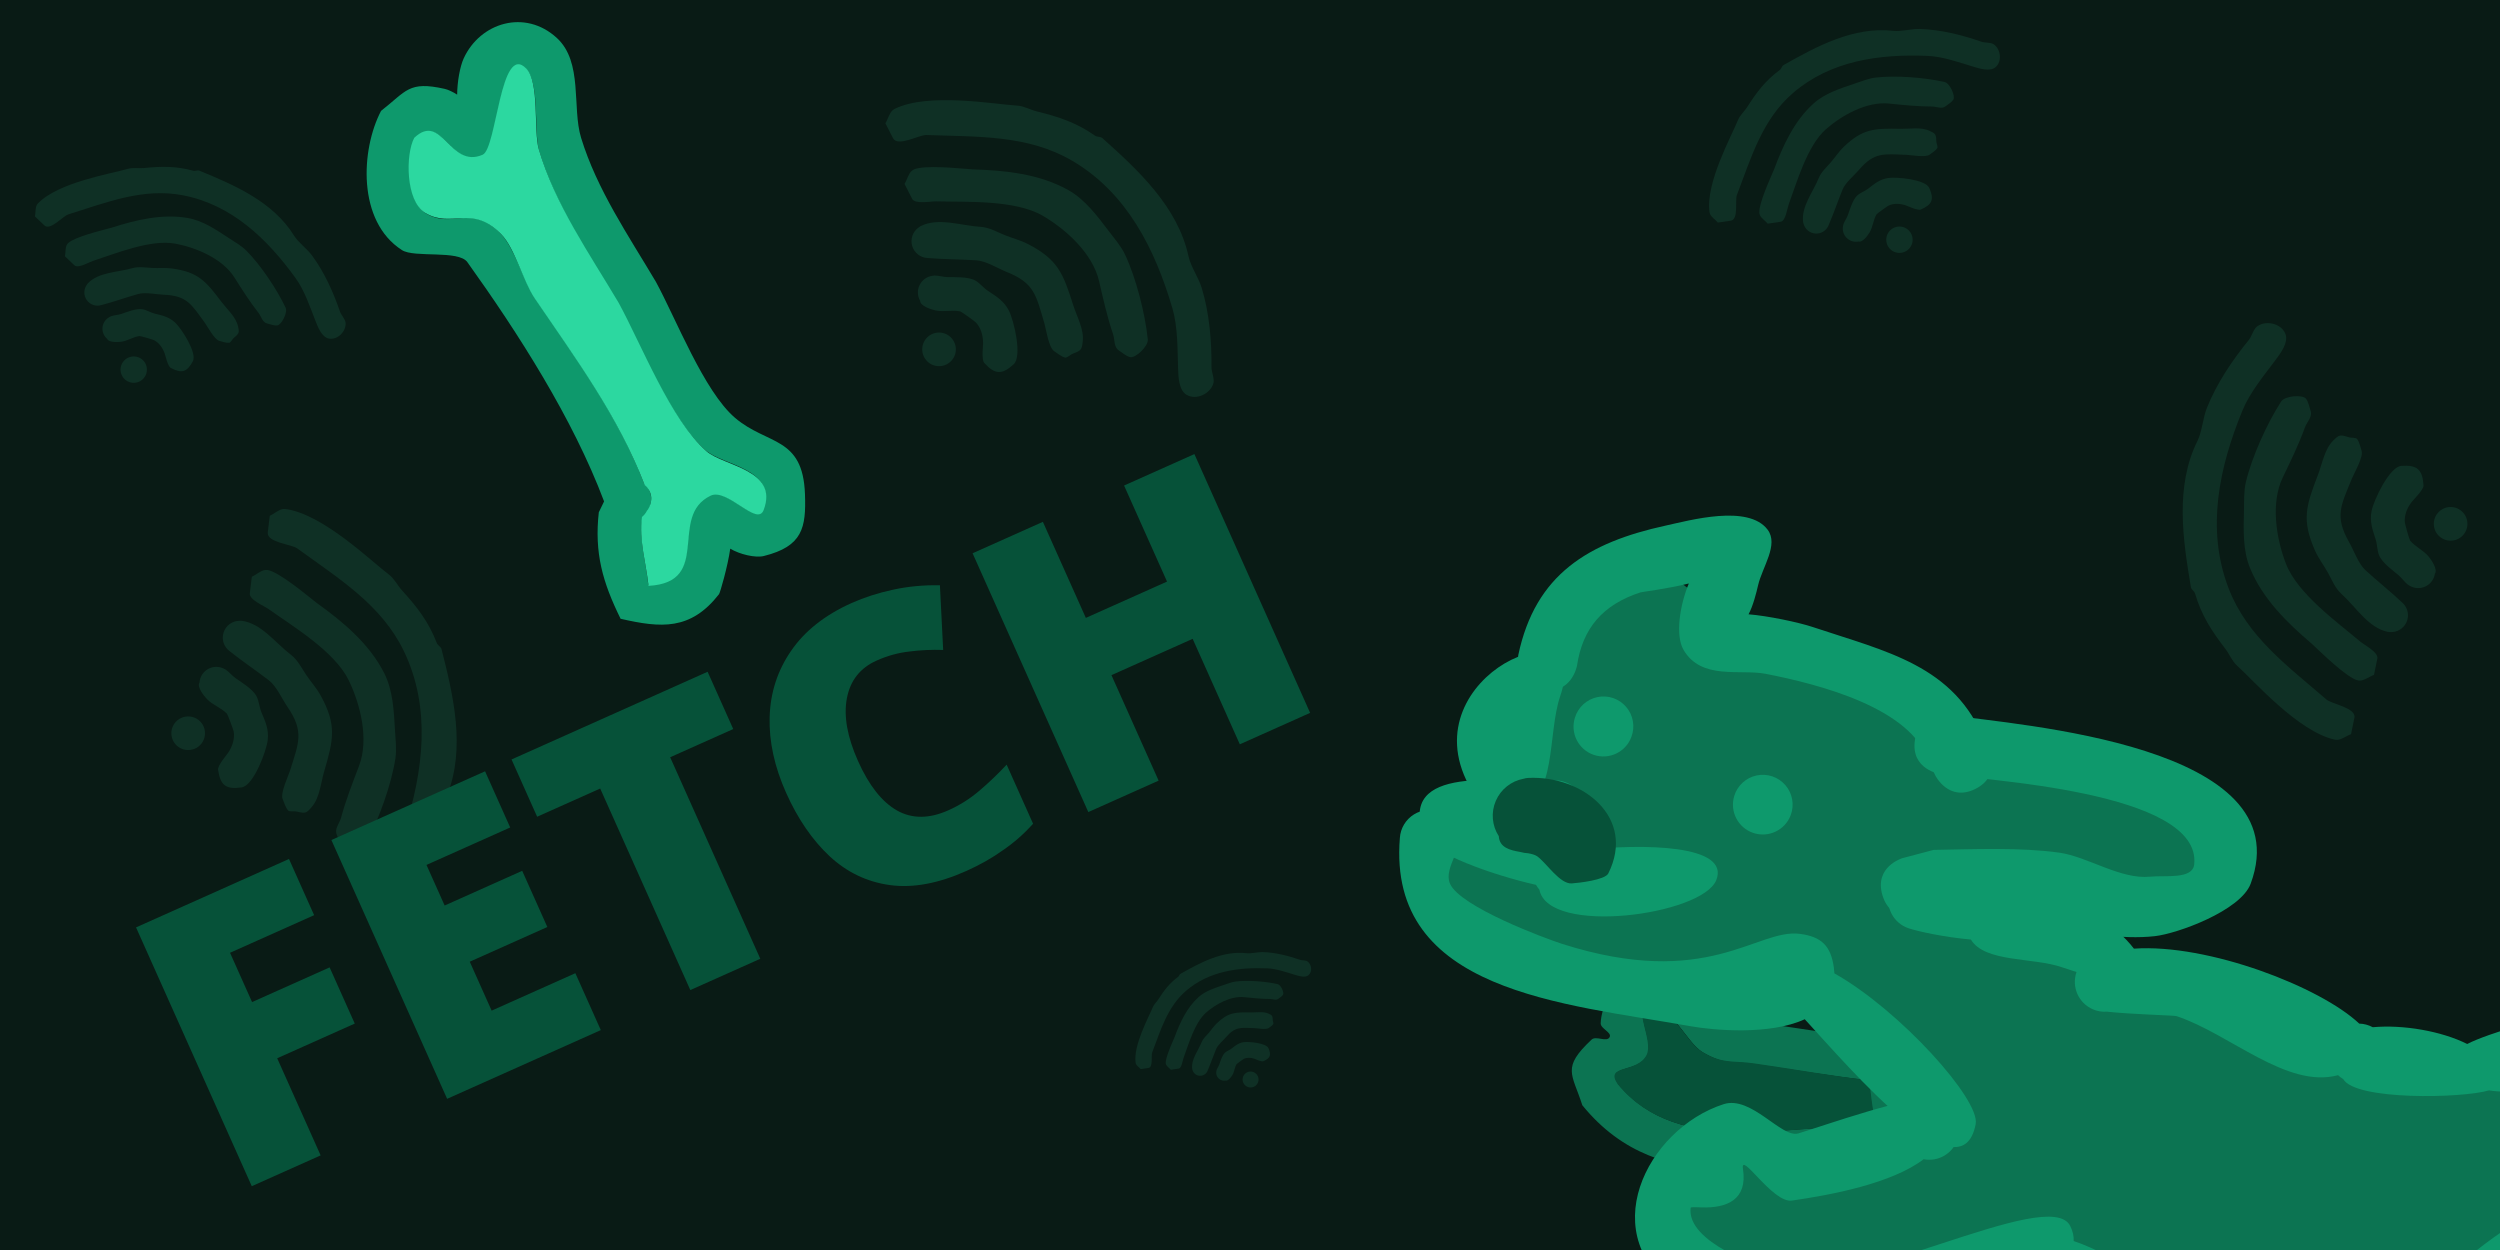
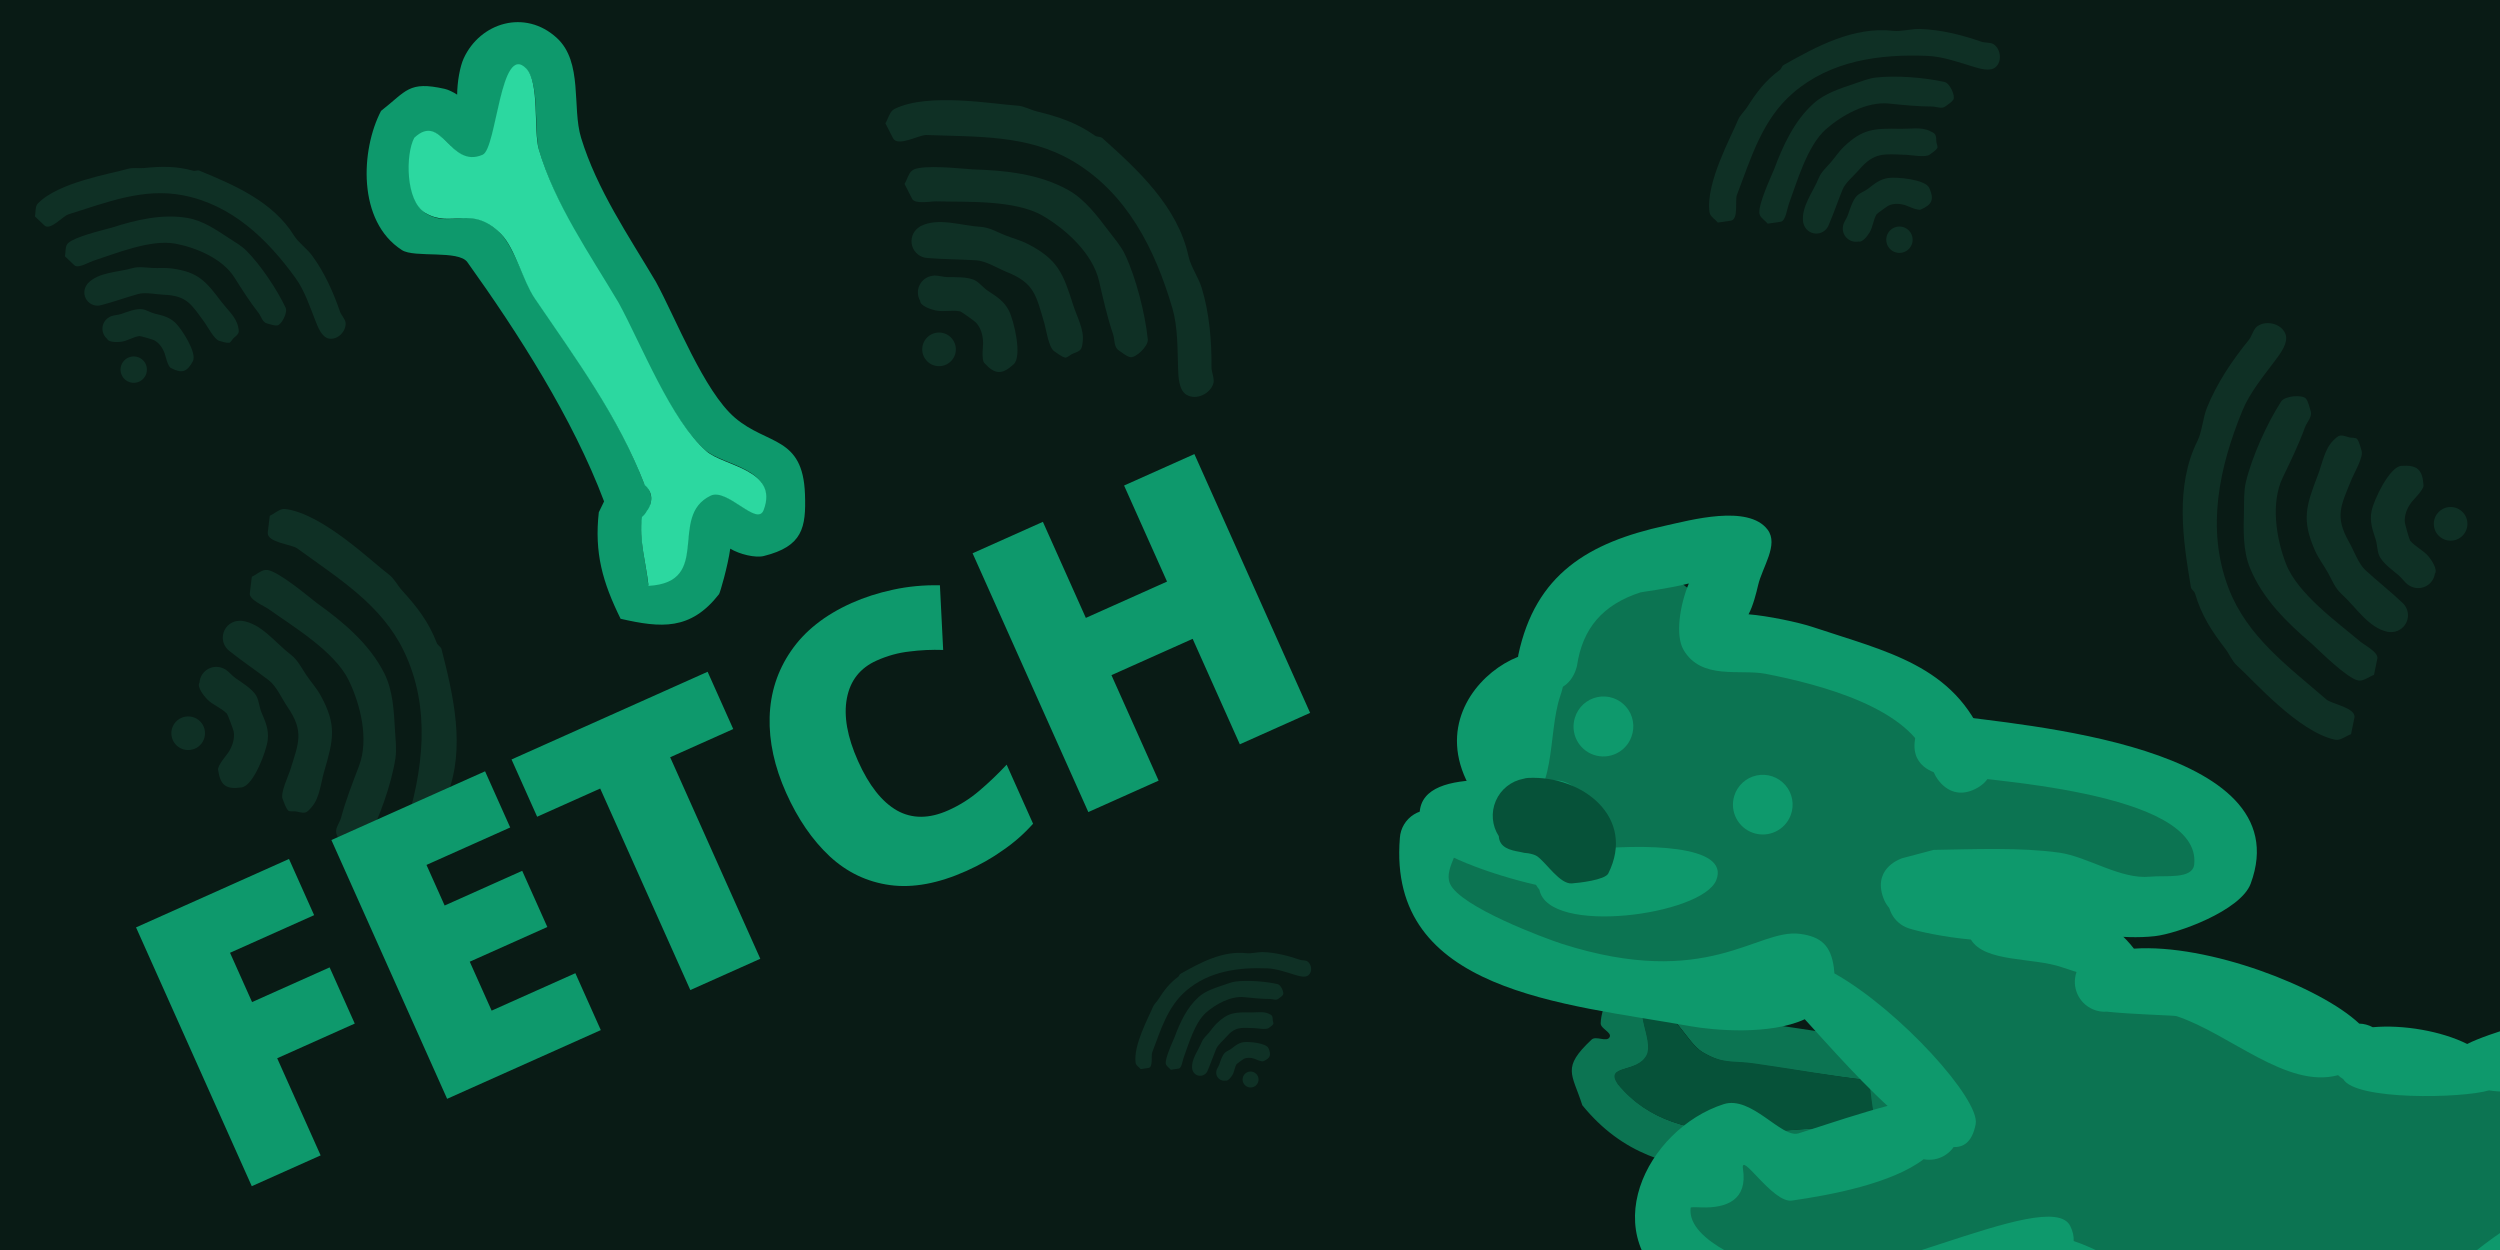
<svg xmlns="http://www.w3.org/2000/svg" width="600" height="300" viewBox="0 0 158.75 79.375">
  <path fill="#091b15" d="M0 79.375V0h158.75v79.375Z" style="mix-blend-mode:normal;fill-rule:nonzero;stroke-linecap:butt;stroke-linejoin:miter;stroke-miterlimit:10;stroke-dasharray:none;stroke-dashoffset:0" />
  <g fill="#0f3025" stroke-width=".5" style="mix-blend-mode:normal;fill-rule:nonzero;stroke-linecap:butt;stroke-linejoin:miter;stroke-miterlimit:10;stroke-dasharray:none;stroke-dashoffset:0">
    <path d="M15.341 39.42c1.264.16 2.133 1.4 3.147 2.17.41.314.674.846.954 1.264.294.439.667.85.92 1.31 1.036 1.89.817 2.795.214 4.854-.198.678-.282 1.666-.783 2.229-.122.137-.246.312-.426.349-.206.042-.417-.057-.626-.076-.115-.01-.37.027-.442-.053-.18-.2-.242-.483-.35-.73-.164-.372.377-1.507.467-1.797.547-1.765.924-2.468-.163-4.056-.333-.486-.7-1.315-1.178-1.682-.822-.633-1.688-1.21-2.499-1.857a1.068 1.068 0 0 1 .627-1.924.535.535 0 0 1 .138 0z" />
    <path d="M15.99 36.624c.285-.125.55-.392.847-.43a.535.535 0 0 1 .138-.001c.06.007.13.026.204.053.05.016.098.036.145.06.923.42 2.578 1.83 2.77 1.968 1.682 1.205 3.358 2.6 4.306 4.475.557 1.102.61 2.407.68 3.598.033.566.115 1.236.03 1.802-.25 1.644-1.043 3.852-1.809 5.288-.21.393-1.33.564-1.56.31-.18-.2-.242-.483-.35-.73-.172-.391.166-.72.267-1.093.288-1.075.734-2.227 1.138-3.28.647-1.685.093-3.914-.655-5.451-.895-1.838-3.578-3.438-5.084-4.515-.296-.212-1.243-.592-1.194-1.002z" />
    <path d="M17.13 32.753c.286-.125.55-.392.848-.431a.535.535 0 0 1 .138 0c2.377.302 5.498 3.353 6.588 4.17.337.255.546.694.827 1.003.956 1.05 1.686 1.985 2.207 3.339.06.154.26.234.298.383.753 2.953 1.545 6.292.352 9.289-.242.607-.225 1.483-.42 2.124-.487 1.597-1.355 3.156-2.302 4.536-.167.244-.23.698-.447.893-.51.462-1.524.335-1.84-.326-.25-.528.225-1.266.487-1.687.648-1.043 1.456-2.187 1.832-3.373 1.178-3.716 1.695-7.69-.045-11.313-1.42-2.955-4.119-4.602-6.779-6.537-.372-.271-1.948-.368-1.87-1.018zm-2.804 9.763c.22.148.41.39.636.55.33.234 1.096.689 1.333 1.157.154.305.17.682.303 1 .25.592.48 1.09.403 1.765-.078.693-.899 2.9-1.652 3.01-.996.147-1.353-.118-1.5-1.113-.04-.28.556-.957.643-1.09.262-.4.43-.876.346-1.355-.019-.105-.38-1.076-.43-1.125-.389-.39-.89-.537-1.263-.921-.185-.19-.658-.775-.477-1.048a1.068 1.068 0 0 1 1.538-.89.502.502 0 0 1 .12.06zm-3.252 3.434a1.068 1.068 0 1 1 1.714 1.273 1.068 1.068 0 0 1-1.714-1.273z" />
  </g>
  <g fill="#0f3025" stroke-width=".5" style="mix-blend-mode:normal;fill-rule:nonzero;stroke-linecap:butt;stroke-linejoin:miter;stroke-miterlimit:10;stroke-dasharray:none;stroke-dashoffset:0">
    <path d="M5.58 17.99c.693-.72 1.88-.688 2.84-.965.39-.112.848-.03 1.242-.01.414.02.848-.023 1.257.034 1.676.232 2.142.793 3.157 2.136.335.443.918.958 1.038 1.537.03.141.081.301.02.431-.07.15-.23.236-.34.36-.06.067-.156.245-.24.253-.212.02-.419-.073-.625-.12-.31-.072-.772-.944-.913-1.136-.856-1.17-1.122-1.738-2.63-1.796-.463-.018-1.157-.174-1.612-.046-.784.222-1.552.498-2.34.706a.838.838 0 0 1-.919-1.295.422.422 0 0 1 .065-.088Z" />
    <path d="M4.122 16.273c.055-.238.01-.53.125-.735a.422.422 0 0 1 .064-.087.762.762 0 0 1 .13-.104.832.832 0 0 1 .105-.063c.696-.386 2.36-.767 2.536-.824 1.547-.496 3.21-.898 4.835-.618.955.165 1.802.743 2.584 1.256.373.244.833.506 1.15.825.918.927 1.94 2.46 2.484 3.614.15.316-.267 1.102-.535 1.128-.21.02-.417-.074-.624-.12-.326-.076-.374-.443-.563-.68-.542-.685-1.06-1.506-1.533-2.253-.759-1.197-2.422-1.89-3.74-2.139-1.578-.297-3.84.645-5.225 1.09-.272.087-.954.506-1.19.283z" />
    <path d="M2.218 13.743c.054-.238.01-.53.124-.736a.422.422 0 0 1 .065-.087c1.303-1.356 4.686-1.894 5.711-2.197.318-.094.692-.02 1.018-.053 1.11-.11 2.04-.132 3.137.173.124.034.27-.054.38-.008 2.213.908 4.688 1.97 6.017 4.126.27.436.83.836 1.141 1.26.78 1.053 1.355 2.33 1.78 3.571.076.22.332.473.354.7.052.537-.502 1.117-1.066 1.006-.45-.088-.693-.733-.836-1.095-.353-.897-.696-1.94-1.267-2.734-1.79-2.48-4.05-4.666-7.148-5.266-2.526-.49-4.826.44-7.29 1.21-.346.108-1.144 1.055-1.517.702zm4.837 6.337c.195-.07.438-.076.645-.144.3-.099.946-.368 1.352-.298.264.046.508.213.771.277.49.12.912.208 1.301.572.4.374 1.406 1.924 1.123 2.45-.373.696-.707.797-1.403.424-.195-.105-.343-.798-.386-.915-.129-.352-.35-.682-.692-.852-.075-.038-.856-.264-.91-.256-.427.062-.754.31-1.17.365-.207.027-.797.05-.885-.19a.838.838 0 0 1 .16-1.385.394.394 0 0 1 .094-.048zm.641 3.655a.838.838 0 1 1 1.604-.484.838.838 0 0 1-1.604.484z" />
  </g>
  <g stroke-width=".5" style="mix-blend-mode:normal;fill-rule:nonzero;stroke-linecap:butt;stroke-linejoin:miter;stroke-miterlimit:10;stroke-dasharray:none;stroke-dashoffset:0">
    <path fill="#0e996c" d="M38.359 31.839c-1.99-5.285-5.462-10.694-8.683-15.194-.561-.784-3.36-.256-4.152-.764-2.854-1.83-2.612-6.388-1.327-8.84 1.622-1.266 1.744-1.911 4.033-1.4.225.05.52.19.8.369.003-.808.177-1.781.413-2.298 1.044-2.283 3.903-3.155 5.918-1.3 1.67 1.536.951 4.42 1.538 6.338 1.008 3.294 3.01 6.21 4.752 9.148 1.27 2.33 3.047 6.94 5.015 8.627 2.054 1.762 4.319 1.148 4.45 4.859.075 2.123-.145 3.307-2.615 3.923-.536.134-1.543-.11-2.13-.467-.156 1.108-.642 2.798-.713 2.89-1.807 2.313-3.68 2.15-6.25 1.562-1.143-2.32-1.672-4.176-1.384-6.761zm2.555-1.105c.81.698.24 1.7.24 1.7l-.047.057c-.07.142-.173.28-.323.402-.193 1.539.219 2.724.384 4.242 4.106-.23 1.184-4.41 3.92-5.718 1.047-.5 2.944 2.006 3.355.922.98-2.58-2.525-2.767-3.642-3.747-2.261-1.985-4.124-6.666-5.57-9.318-1.846-3.112-3.97-6.224-5-9.73-.34-1.158.056-4.235-.79-5.117-1.658-1.728-1.857 5.066-2.754 5.457-2.1.916-2.552-2.759-4.335-1.082-.564 1.056-.538 4.004.693 4.748 1.699 1.026 2.83-.656 4.729 1.265.88.89 1.496 3.066 2.24 4.16 2.66 3.913 5.194 7.352 6.9 11.76z" />
    <path fill="#2cd8a0" d="M33.952 18.944c-.744-1.095-1.25-3.188-2.13-4.078-1.9-1.922-3.136-.33-4.834-1.356-1.232-.744-1.247-3.703-.683-4.759 1.783-1.677 2.246 1.99 4.345 1.074.897-.391 1.116-7.194 2.775-5.465.846.882.448 3.959.787 5.116 1.03 3.507 3.229 6.645 5.076 9.757 1.445 2.652 3.3 7.424 5.56 9.41 1.117.98 4.622 1.166 3.643 3.746-.411 1.084-2.316-1.416-3.362-.915-2.736 1.308.161 5.498-3.946 5.728-.164-1.517-.61-2.837-.418-4.376a1.16 1.16 0 0 0 .32-.401l.048-.057s.614-.87-.195-1.568c-1.707-4.408-4.327-7.944-6.986-11.856z" data-paper-data="{&quot;noHover&quot;:false,&quot;origItem&quot;:[&quot;Path&quot;,{&quot;applyMatrix&quot;:true,&quot;segments&quot;:[[[609.98355,164.08125],[-9.47418,-18.88519],[3.90004,2.76067]],[611.78056,171.54431],[[611.58977,171.81493],[0,0],[-0.24704,0.66387]],[[610.32594,173.74153],[0.61692,-0.60372],[-0.202,6.92966]],[[613.84375,192.45325],[-1.38162,-6.68159],[18.17713,-2.7768]],[[628.8506,165.33673],[-11.6179,6.99095],[4.4418,-2.67281]],[[644.1719,168.00498],[-1.36802,5.00021],[3.25552,-11.89912]],[[626.36342,152.88672],[5.38834,3.88639],[-10.90854,-7.86787]],[[597.60403,113.80171],[7.56378,11.18392],[-9.54863,-13.06126]],[[571.19643,72.63541],[6.07772,15.16717],[-2.00564,-5.00516]],[[565.4976,50.20685],[4.14238,3.56329],[-8.11831,-6.9834]],[[555.5697,75.667],[3.82597,-2.12439],[-8.94955,4.96928]],[[535.81869,72.7019],[7.21783,-8.22453],[-2.05894,4.9402]],[[540.93196,93.53217],[-5.79918,-2.78535],[7.9947,3.83987]],[[562.51313,97.14544],[-9.27407,-7.74114],[4.29503,3.58509]],[[574.25966,114.70075],[-3.77776,-4.55361],[13.50186,16.27476]]],&quot;closed&quot;:true}]}" />
  </g>
  <g style="mix-blend-mode:normal;fill-rule:nonzero;stroke-linecap:butt;stroke-linejoin:miter;stroke-miterlimit:10;stroke-dasharray:none;stroke-dashoffset:0">
    <g stroke-width=".5">
      <path fill="#0c7452" d="m146.799 84.686-.054.018c.75 2.34 1.37 4.722 2.052 7.081.396 1.375.825 1.691.66 3.252-.13 1.242-1.943 2.992-1.219 4.314.49.895 1.816-1.2 2.835-1.153 1.316.06 1.616 2.227 2.429.912 2.717-5.509-2.277-11.043-4.276-15.951a28.143 28.143 0 0 1-2.427 1.527zm2.153-4.935c1.162-.637 1.8.525 1.8.525l.685 1.26c2.225 6.414 7.823 11.928 4.221 19.116-1.584 1.426-1.613 2.184-4.043 1.175-.354-.148-.224-.947-.607-.98-.348-.029-.252.742-.574.879-1.057.448-3.33.35-4.162-.597-2.115-2.403.352-4.248.55-6.372.08-.854-.34-1.436-.572-2.236-.835-2.874-1.565-5.784-2.57-8.61 0 0-.443-1.248.806-1.692.498-.178.869-.085 1.133.09.937-.519 1.792-1.108 2.658-1.72.06-.294.245-.602.675-.838z" />
      <path fill="#065239" d="M149.218 83.115c2 4.908 7.016 10.528 4.3 16.037-.814 1.315-1.126-.85-2.442-.91-1.02-.047-2.36 2.046-2.85 1.152-.725-1.323 1.087-3.072 1.218-4.315.164-1.56-.294-1.91-.69-3.284-.682-2.36-1.281-4.788-2.031-7.13l.054-.018c.85-.468 1.656-.99 2.441-1.532z" data-paper-data="{&quot;noHover&quot;:false,&quot;origItem&quot;:[&quot;Path&quot;,{&quot;applyMatrix&quot;:true,&quot;segments&quot;:[[[810.05156,173.92104],[0.86875,2.01848],[0,0]],[[810.02314,173.79506],[0,0],[-5.43849,1.17987]],[[793.62041,176.87264],[5.46443,-1.01951],[-3.18395,0.59404]],[[786.14974,177.65196],[3.48131,0.71081],[-2.76975,-0.56552]],[[776.69672,173.96428],[3.13763,-1.34381],[-2.12254,0.90906]],[[778.67693,180.60226],[0.32808,-2.28559],[-0.42356,2.95079]],[[776.09181,185.87535],[-2.78546,-2.11855],[11.81806,7.32308]],[[812.96212,179.72149],[-11.49332,3.4327],[-1.0494,-1.88678]]],&quot;closed&quot;:true}]}" />
    </g>
    <g stroke-width=".5">
      <path fill="#0c7452" d="m118.673 68.66.006-.056c-2.443-.277-4.869-.69-7.3-1.037-1.416-.202-1.88.059-3.236-.732-1.08-.63-1.93-3-3.433-2.883-1.017.08.349 2.149-.112 3.059-.596 1.174-2.695.559-1.83 1.84 3.908 4.739 11.006 2.457 16.301 2.649a28.142 28.142 0 0 1-.396-2.84zm3.616 3.99c.104 1.32-1.218 1.424-1.218 1.424l-1.43.108c-6.762-.604-14.087 2.237-19.163-3.998-.65-2.03-1.33-2.367.588-4.169.28-.263.955.184 1.142-.151.17-.306-.573-.535-.565-.885.026-1.147 1.048-3.179 2.253-3.55 3.06-.942 3.729 2.065 5.584 3.117.747.424 1.45.28 2.274.397 2.964.418 5.917.948 8.905 1.192 0 0 1.321.108 1.213 1.429-.043.527-.279.827-.547.996.089 1.067.275 2.089.477 3.13.243.176.449.47.487.96z" />
      <path fill="#065239" d="M119.112 71.511c-5.296-.192-12.48 2.076-16.387-2.663-.866-1.281 1.236-.678 1.831-1.853.461-.91-.897-2.992.12-3.072 1.504-.118 2.355 2.253 3.434 2.882 1.356.79 1.862.516 3.279.719 2.43.348 4.891.798 7.334 1.075l-.006.057c.078.968.223 1.917.395 2.855z" data-paper-data="{&quot;noHover&quot;:false,&quot;origItem&quot;:[&quot;Path&quot;,{&quot;applyMatrix&quot;:true,&quot;segments&quot;:[[[933.3114,258.30955],[1.24168,3.32935],[0,0]],[[933.27558,258.10382],[0,0],[-8.87762,1.47074]],[[906.53871,261.76289],[8.90669,-1.20969],[-5.18966,0.70485]],[[894.41108,262.42427],[5.56558,1.42629],[-4.428,-1.13476]],[[879.43902,255.71286],[5.17478,-1.91946],[-3.50063,1.29847]],[[882.10644,266.59168],[0.71258,-3.66506],[-0.91997,4.73173]],[[877.50986,274.90119],[-4.32922,-3.6442],[18.50104,12.77174]],[[937.54833,267.91011],[-18.83642,4.62507],[-1.54397,-3.13109]]],&quot;closed&quot;:true}]}" />
    </g>
    <path fill="#0c7452" d="m89.823 56.608 14.09-22.2s3.099 3.987 11.756 7.703c4.665 2.001 14.85 6.425 24.293 10.024 6.959 2.652-11.279 6.595-5.536 8.641 3.443 1.227 11.362 5.443 19.197 5.917 9.68.586 19.17-2.725 19.17-2.725s-.827 5.436-4.835 10.283c-2.663 3.221-8.534 4.89-9.95 9.227-1.7 5.198 3.703 14.596 2.908 16.863-1.008 2.875-2.915 5.817-2.915 5.817s-3.862-2.23-5.899-6.279c-1.689-3.358-1.002-8.168-5.964-12.188-2.086-1.69-9.57-6.607-18.602-8.07-4.227-.685-8.904 2.704-12.991 2.97-2.87.188-5.468-2.622-7.334-3.172-4.82-1.422 2.842-3.838.651-5.083-1.371-.78 11.248.052 10.404-.782-1.373-1.354 3.613-1.875 3.711-3.09.2-2.484-3.186-5.38-5.124-6.788-2.76-2.006-10.144-.472-15.669-1.664-6.674-1.441-11.361-5.404-11.361-5.404z" />
    <path fill="#0e996c" d="M119.537 56.855c-.549-1.814 1.265-2.362 1.265-2.362l1.98-.524c2.518-.04 5.492-.173 7.981.175 1.798.251 3.891 1.714 5.769 1.525.963-.096 2.695.187 2.8-.776.503-4.665-13.53-5.361-16.137-5.746 0 0-1.875-.277-1.598-2.15.277-1.875 2.151-1.598 2.151-1.598 4.463.66 22.423 1.885 19.172 10.71-.632 1.716-4.653 3.18-6.094 3.338-4.266.469-9.45-1.768-13.982-1.689l-.945.362s-1.814.548-2.362-1.265z" />
    <path fill="#0e996c" d="M125.429 50.1c-1.699.84-2.538-.86-2.538-.86l-.416-.868c-1.074-3.426-7.008-4.93-10.347-5.583-1.64-.32-4.089.42-5.224-1.524-.53-.907-.241-2.831.336-4.214-1.371.341-2.974.533-3.075.566-2.405.783-3.678 2.297-4.026 4.66 0 0-.348 1.863-2.21 1.515-1.863-.348-1.515-2.21-1.515-2.21 1.087-5.112 4.432-7.132 9.357-8.207 1.534-.335 5.243-1.369 6.473.26.72.954-.338 2.37-.606 3.533-.112.487-.318 1.307-.605 1.84 1.218.097 3.18.508 4.086.811 4.635 1.553 9.008 2.421 10.917 7.26l.252.483s.84 1.699-.86 2.538zm44.331 17.264c.377-1.232-2.537.461-3.788.77-1.492.366-5.398 1.517-7.918 1.104-1.737.515-8.492.641-9.26-.716a1.88 1.88 0 0 1-.328-.248c-3.259.878-6.867-2.626-10.257-3.75-.154-.051-2.844-.11-4.417-.283a1.888 1.888 0 0 1-.886-.146 1.895 1.895 0 0 1-1.053-2.352l.006-.019c-.292-.09-.602-.192-.93-.305-1.821-.634-4.893-.291-5.777-1.758-1.699-.152-3.318-.507-3.95-.713a1.895 1.895 0 0 1 1.095-3.627c2.25-.437 5.409-.008 6.992 1.071 2.557.595 5.11 2.391 6.215 3.847 4.711-.327 11.85 2.434 14.306 4.76a1.893 1.893 0 0 1 .859.23c1.923-.175 4.35.24 5.998 1.064 2.66-1.37 14.318-4.049 16.098-4.396.445-.087 1.55.077 1.86.427 1.757 1.981-.956 5.468-1.877 7.432-2.65 5.651-8.083 11.656-14.008 14.69.47.866.853 1.685 1.131 2.097 3.463 5.136 5.971 17.61-1.688 20.357-5.123 1.838-11.717-7.5-8.111-11.18.27-.276-2.22-3.35-2.534-3.825-.374-.567-2.282-4.124-2.614-4.241-3.761-1.33-7.666-2.296-11.305-3.93-.947-.424-4.868-1.379-5.514-2.178-1.203.377-2.412.605-3.1.724-7.712 1.337-10.416 4.948-18.266-.1-5.648-3.633-2.19-10.48 2.712-12.055 1.76-.566 3.667 2.169 4.739 1.858 1.242-.361 7.667-2.642 8.455-2.112a1.898 1.898 0 0 1 1.655 2.498 1.895 1.895 0 0 1-2.15 1.253c-2.018 1.541-5.897 2.273-8.369 2.625-1.218.173-3.29-3.219-3.102-2.002.297 1.93-.997 2.49-2.634 2.435-.124-.004-.681-.042-.69.023-.266 2.206 4.404 3.742 5.57 4.175 4.293 1.595 17.22-5.679 18.535-3.017.169.341.235.66.218.955 1.304.428 2.64 1.247 4.074 1.741 4.12 1.423 10.436.671 12.226 4.646 1.652 3.668 6.137 7.233 6.968 11.06.338 1.554-2.777 5.281 1.303 6.786 2.092.77 3.813-7.061 2.97-9.303-.551-1.467-3.314-5.513-4.55-8.511-.697-.371-1.181-1.054-.725-1.97a1.914 1.914 0 0 1 .128-.382c.009-.363.104-.656.308-.858a2.41 2.41 0 0 1 .703-.503c4.249-5.118 12.292-6.336 14.678-14.148zm-60.78-11.47c-.889 2.213-10.655 3.545-11.229.6a1.9 1.9 0 0 1-.215-.306c-2.754-.621-6.644-2.009-7.08-3.092-1.868-4.648 5.232-3.415 7.707-3.456a1.83 1.83 0 0 1 .136-.038 1.895 1.895 0 0 1 1.855 3.103c.099.364.183.734.245 1.096.065.054.127.113.183.175 3.75-.412 9.309-.348 8.399 1.918z" />
    <path fill="#0e996c" d="M100.01 45.564a1.895 1.895 0 1 1 3.588 1.216 1.895 1.895 0 0 1-3.589-1.216zm10.114 4.98a1.895 1.895 0 1 1 3.588 1.215 1.895 1.895 0 0 1-3.588-1.215zm15.332 20.834c-.907 4.77-7.857-3.391-10.854-6.657-2.208 1.019-5.759.714-7.307.435-7.985-1.437-19.204-2.15-18.404-11.942a1.897 1.897 0 0 1 2.649-1.625c.397.14.747.436.972.928.063.137.103.274.124.41a1.886 1.886 0 0 1-.287 1.466c-.241.609-.502 1.187-.277 1.715.63 1.479 6.115 3.506 7.103 3.822 9.273 2.963 12.382-.985 15.12-.63 1.373.18 1.965.766 2.154 2.138.017.127.03.251.035.371 4.17 2.346 9.265 8.024 8.972 9.569zM99.073 44.206c-.821 2.391-.198 6.611-2.679 7.095a1.894 1.894 0 0 1-3.133-1.46c-3.73-7.02 7.885-11.674 5.812-5.635z" />
    <path fill="#065239" d="M97.044 49.397c3.46-.162 6.854 2.524 5.083 6.067-.209.417-1.877.602-2.322.633-.745.051-1.6-1.287-2.178-1.712-.136-.1-.344-.157-.584-.202a2.382 2.382 0 0 1-.51-.084c-.652-.11-1.32-.28-1.36-1.001a2.388 2.388 0 0 1 1.576-3.648c.093-.03.19-.048.295-.053z" />
  </g>
  <g fill="#0f3025" stroke-width=".5" style="mix-blend-mode:normal;fill-rule:nonzero;stroke-linecap:butt;stroke-linejoin:miter;stroke-miterlimit:10;stroke-dasharray:none;stroke-dashoffset:0">
    <path d="M114.5 14.118c-.138-.99.622-1.903.998-2.83.153-.374.502-.683.76-.981.272-.314.507-.68.805-.967 1.218-1.174 1.948-1.193 3.63-1.16.555.011 1.321-.128 1.85.136.13.064.287.122.352.25.074.148.042.328.072.49.016.089.096.274.05.346-.114.178-.316.283-.481.416-.248.2-1.219.023-1.457.015-1.45-.052-2.059-.193-3.038.957-.3.352-.852.8-1.033 1.237-.31.753-.568 1.528-.892 2.275l-.016.037a.838.838 0 0 1-1.57-.116.422.422 0 0 1-.03-.105z" />
    <path d="M112.25 14.202c-.154-.19-.41-.336-.501-.553a.422.422 0 0 1-.029-.105.766.766 0 0 1-.002-.166.831.831 0 0 1 .016-.121c.128-.786.857-2.33.921-2.503.567-1.522 1.28-3.078 2.505-4.181.72-.649 1.698-.957 2.585-1.255.422-.141.912-.341 1.36-.392 1.296-.149 3.131-.003 4.376.282.34.078.7.892.555 1.118-.115.178-.316.283-.481.416-.26.21-.578.02-.882.022-.874.003-1.838-.099-2.718-.188-1.41-.144-2.984.734-3.995 1.617-1.208 1.055-1.868 3.416-2.375 4.778-.1.268-.192 1.063-.513 1.11z" />
    <path d="M109.083 14.133c-.154-.19-.41-.335-.5-.553a.423.423 0 0 1-.03-.105c-.26-1.862 1.41-4.853 1.806-5.846.123-.308.413-.557.589-.833.599-.94 1.157-1.685 2.075-2.358.104-.076.124-.245.23-.304 2.081-1.178 4.447-2.464 6.962-2.176.51.058 1.17-.135 1.695-.119 1.31.04 2.67.378 3.91.811.218.077.576.032.768.155.454.291.567 1.086.13 1.46-.348.3-1.004.091-1.377-.02-.923-.278-1.956-.654-2.932-.695-3.056-.129-6.171.297-8.559 2.36-1.946 1.682-2.639 4.064-3.558 6.477-.129.338.122 1.551-.387 1.626zm7.971.118c.067-.196.212-.39.287-.595.108-.298.296-.972.601-1.248.2-.18.482-.267.695-.434.397-.31.728-.588 1.254-.669.541-.083 2.381.085 2.62.633.316.724.189 1.049-.535 1.365-.203.088-.839-.225-.958-.263-.356-.116-.752-.146-1.097.017-.076.036-.737.509-.764.557-.215.374-.223.784-.438 1.146-.106.178-.452.657-.696.576a.838.838 0 0 1-.99-.982.393.393 0 0 1 .021-.103zm3.269 1.757a.838.838 0 1 1 .612-1.56.838.838 0 0 1-.612 1.56z" />
  </g>
  <g fill="#0f3025" stroke-width=".5" style="mix-blend-mode:normal;fill-rule:nonzero;stroke-linecap:butt;stroke-linejoin:miter;stroke-miterlimit:10;stroke-dasharray:none;stroke-dashoffset:0">
    <path d="M75.706 67.879c-.083-.599.376-1.15.603-1.71.092-.227.303-.414.46-.594.164-.19.306-.411.486-.584.737-.71 1.177-.721 2.195-.701.335.006.798-.078 1.117.082.078.039.174.073.213.151.045.09.026.198.043.296.01.054.058.166.03.209-.068.108-.19.171-.29.251-.15.121-.737.015-.88.01-.877-.032-1.245-.117-1.837.578-.181.213-.515.484-.624.748-.188.455-.344.923-.54 1.375a.506.506 0 0 1-.959-.048.254.254 0 0 1-.017-.063z" />
    <path d="M74.346 67.93c-.093-.116-.248-.204-.303-.335a.254.254 0 0 1-.017-.063.455.455 0 0 1-.001-.1.506.506 0 0 1 .01-.074c.077-.475.517-1.408.556-1.513.343-.92.774-1.86 1.514-2.527.435-.392 1.026-.578 1.562-.758.256-.086.552-.206.822-.237.784-.09 1.893-.002 2.645.17.206.048.424.54.336.676-.07.108-.191.171-.291.251-.157.127-.35.013-.533.014-.528.001-1.111-.06-1.643-.114-.852-.087-1.804.444-2.414.977-.73.638-1.13 2.065-1.436 2.889-.06.162-.116.642-.31.67z" />
    <path d="M72.432 67.888c-.093-.115-.248-.203-.303-.334a.254.254 0 0 1-.017-.064c-.157-1.126.852-2.933 1.091-3.534.074-.186.25-.336.356-.503.362-.568.7-1.018 1.254-1.425.063-.046.075-.148.139-.184 1.258-.711 2.688-1.49 4.208-1.315.308.035.707-.081 1.025-.072.792.025 1.613.228 2.362.49.133.047.349.02.465.094.275.176.343.656.08.883-.212.18-.608.054-.834-.013-.557-.167-1.182-.395-1.771-.42-1.848-.078-3.73.18-5.174 1.426-1.176 1.017-1.595 2.457-2.15 3.916-.078.204.073.937-.234.982zm4.818.072c.04-.12.128-.237.173-.36.065-.18.179-.588.364-.755.12-.108.29-.161.42-.262.24-.188.44-.356.757-.404.327-.05 1.44.051 1.584.382.191.438.114.634-.324.825-.122.053-.507-.136-.578-.159-.216-.07-.455-.088-.663.01a4.7 4.7 0 0 0-.462.337c-.13.226-.135.474-.265.692-.064.108-.273.398-.42.35a.507.507 0 0 1-.598-.594.239.239 0 0 1 .012-.063zm1.976 1.06a.506.506 0 1 1 .37-.942.506.506 0 0 1-.37.943z" />
  </g>
  <g fill="#0f3025" stroke-width=".5" style="mix-blend-mode:normal;fill-rule:nonzero;stroke-linecap:butt;stroke-linejoin:miter;stroke-miterlimit:10;stroke-dasharray:none;stroke-dashoffset:0">
    <path d="M58.458 14.36c1.14-.572 2.55-.03 3.823.046.515.03 1.03.325 1.496.515.49.2 1.028.332 1.496.575 1.915.99 2.236 1.863 2.885 3.907.214.674.696 1.54.594 2.287-.025.182-.03.396-.159.527-.147.15-.378.185-.562.287-.1.056-.291.228-.396.202-.262-.065-.47-.265-.699-.41-.342-.218-.527-1.461-.614-1.752-.53-1.77-.61-2.563-2.398-3.275-.548-.218-1.315-.7-1.916-.739-1.036-.066-2.076-.061-3.11-.146a1.068 1.068 0 0 1-.554-1.947.538.538 0 0 1 .114-.077z" />
    <path d="M57.437 11.677c.167-.262.237-.632.462-.83a.538.538 0 0 1 .115-.078.971.971 0 0 1 .199-.069c.05-.014.1-.025.153-.031 1-.168 3.162.08 3.397.087 2.069.061 4.238.285 6.07 1.312 1.078.603 1.85 1.657 2.572 2.605.344.452.785.962 1.03 1.48.71 1.504 1.285 3.778 1.45 5.397.045.443-.79 1.21-1.122 1.127-.262-.065-.47-.265-.698-.41-.36-.229-.262-.69-.388-1.056-.36-1.052-.633-2.258-.885-3.356-.403-1.76-2.107-3.3-3.586-4.159-1.768-1.026-4.887-.856-6.738-.91-.364-.01-1.362.203-1.55-.165z" />
    <path d="M56.223 7.828c.167-.263.238-.632.463-.83a.538.538 0 0 1 .114-.078c2.142-1.075 6.434-.285 7.795-.213.421.022.84.27 1.245.369 1.38.338 2.507.707 3.695 1.54.135.094.346.049.46.151 2.273 2.031 4.794 4.359 5.476 7.512.138.64.64 1.357.836 1.997.487 1.597.637 3.375.622 5.048-.003.296.197.71.127.991-.166.668-1.078 1.13-1.708.756-.505-.298-.521-1.175-.539-1.671-.043-1.227-.011-2.627-.361-3.822-1.096-3.74-2.884-7.326-6.35-9.362-2.827-1.66-5.985-1.521-9.273-1.643-.46-.017-1.822.782-2.12.199zm3.12 9.668c.265 0 .559.095.836.101.404.01 1.294-.04 1.751.216.298.167.52.472.809.66.537.353 1.007.638 1.32 1.24.321.62.871 2.908.308 3.42-.744.678-1.188.657-1.866-.087-.19-.208-.072-1.104-.074-1.263-.006-.477-.132-.967-.47-1.317-.074-.077-.915-.68-.984-.694-.54-.106-1.038.051-1.562-.06-.259-.054-.978-.276-.98-.603a1.068 1.068 0 0 1 .78-1.596.502.502 0 0 1 .132-.017zm-.782 4.664a1.068 1.068 0 1 1 2.133.1 1.068 1.068 0 0 1-2.133-.1z" />
  </g>
  <g fill="#0f3025" stroke-width=".5" style="mix-blend-mode:normal;fill-rule:nonzero;stroke-linecap:butt;stroke-linejoin:miter;stroke-miterlimit:10;stroke-dasharray:none;stroke-dashoffset:0">
    <path d="M151.625 40.124c-1.247-.264-2.01-1.57-2.956-2.423-.384-.346-.602-.898-.847-1.337-.257-.462-.595-.902-.81-1.383-.876-1.97-.582-2.852.188-4.854.254-.66.42-1.637.965-2.156.133-.127.27-.291.453-.313.209-.025.41.091.618.127.113.02.37.004.436.09.164.214.202.5.29.756.13.385-.502 1.47-.615 1.752-.692 1.714-1.125 2.383-.173 4.055.292.513.59 1.369 1.035 1.774.767.7 1.583 1.345 2.337 2.057l.038.035a1.068 1.068 0 0 1-.82 1.831.545.545 0 0 1-.14-.01z" />
    <path d="M150.748 42.857c-.295.101-.58.345-.88.36a.545.545 0 0 1-.138-.011.971.971 0 0 1-.199-.07 1.062 1.062 0 0 1-.14-.071c-.885-.495-2.418-2.038-2.597-2.19-1.578-1.34-3.132-2.87-3.922-4.816-.464-1.145-.409-2.45-.38-3.641.013-.568-.014-1.242.12-1.8.384-1.617 1.355-3.752 2.238-5.12.241-.374 1.372-.451 1.58-.18.164.215.202.502.29.758.137.403-.227.701-.358 1.066-.375 1.047-.915 2.159-1.405 3.173-.784 1.627-.416 3.894.203 5.488.74 1.906 3.282 3.722 4.694 4.92.277.236 1.19.692 1.107 1.096z" />
    <path d="M149.29 46.621c-.294.101-.58.345-.879.36a.545.545 0 0 1-.138-.011c-2.344-.498-5.202-3.796-6.22-4.702-.316-.28-.488-.735-.742-1.066-.866-1.126-1.516-2.118-1.924-3.51-.046-.158-.24-.254-.265-.407-.506-3.005-1.02-6.397.416-9.285.292-.586.347-1.46.594-2.083.618-1.551 1.61-3.033 2.668-4.33.187-.23.289-.677.52-.853.546-.418 1.546-.209 1.806.476.207.548-.328 1.243-.624 1.642-.732.985-1.632 2.059-2.104 3.21-1.481 3.605-2.324 7.522-.889 11.277 1.17 3.063 3.724 4.927 6.215 7.076.35.3 1.911.527 1.78 1.168zm3.603-9.498c-.207-.165-.377-.424-.59-.602-.309-.259-1.035-.776-1.232-1.262-.129-.317-.112-.693-.22-1.02-.199-.612-.388-1.128-.256-1.794.136-.684 1.136-2.815 1.896-2.863 1.004-.065 1.338.23 1.402 1.234.018.28-.633.907-.73 1.032-.294.377-.501.838-.457 1.322.01.107.29 1.104.336 1.157.355.42.842.608 1.183 1.022.168.204.59.827.389 1.084a1.068 1.068 0 0 1-1.606.759.502.502 0 0 1-.115-.07zm3.523-3.153a1.067 1.067 0 1 1-1.603-1.411 1.067 1.067 0 0 1 1.603 1.41z" />
  </g>
-   <g aria-label="FETCH" style="font-size:25.213px;line-height:1.25;fill:#065239;stroke-width:.63">
-     <path d="M-11.366 75.287h-4.79V57.285h10.64v3.908h-5.85v3.429h5.395v3.908h-5.395zM8.123 75.287h-10.69V57.285h10.69v3.908H2.3v2.824h5.396v3.908H2.299v3.404h5.824ZM19.217 75.287H14.35V61.269H9.964v-3.984h13.64v3.984h-4.387zM33.689 61.017q-1.715 0-2.698 1.412-.983 1.411-.983 3.933 0 2.546.983 3.882.983 1.312 2.975 1.312 1.185 0 2.295-.328 1.134-.328 2.269-.807v4.11q-1.185.53-2.446.756-1.235.252-2.647.252-2.925 0-4.79-1.16-1.866-1.16-2.749-3.227-.882-2.093-.882-4.816 0-2.722 1.008-4.815 1.009-2.093 2.95-3.278 1.967-1.21 4.765-1.21 1.311 0 2.748.303 1.438.302 2.824.958l-1.487 3.832q-.984-.48-1.992-.782-1.009-.327-2.143-.327ZM57.464 75.287h-4.89V67.95h-5.649v7.337h-4.89V57.285h4.89v6.682h5.648v-6.682h4.891z" style="font-weight:900;font-family:&quot;Noto Sans&quot;;-inkscape-font-specification:&quot;Noto Sans Heavy&quot;" transform="rotate(-24.095)" />
+   <g style="font-size:25.213px;line-height:1.25;fill:#0e996c;stroke-width:.63;fill-opacity:1">
+     <path d="M-11.366 75.287h-4.79V57.285h10.64v3.908h-5.85v3.429h5.395v3.908h-5.395zm19.489 0h-10.69V57.285h10.69v3.908H2.3v2.824h5.396v3.908H2.299v3.404h5.824Zm11.094 0H14.35V61.269H9.964v-3.984h13.64v3.984h-4.387zm14.472-14.27q-1.715 0-2.698 1.412-.983 1.411-.983 3.933 0 2.546.983 3.882.983 1.312 2.975 1.312 1.185 0 2.295-.328 1.134-.328 2.269-.807v4.11q-1.185.53-2.446.756-1.235.252-2.647.252-2.925 0-4.79-1.16-1.866-1.16-2.749-3.227-.882-2.093-.882-4.816 0-2.722 1.008-4.815 1.009-2.093 2.95-3.278 1.967-1.21 4.765-1.21 1.311 0 2.748.303 1.438.302 2.824.958l-1.487 3.832q-.984-.48-1.992-.782-1.009-.327-2.143-.327Zm23.775 14.27h-4.89V67.95h-5.649v7.337h-4.89V57.285h4.89v6.682h5.648v-6.682h4.891z" aria-label="FETCH" style="font-weight:900;font-family:&quot;Noto Sans&quot;;-inkscape-font-specification:&quot;Noto Sans Heavy&quot;;fill:#0e996c;fill-opacity:1" transform="rotate(-24.095)" />
  </g>
</svg>
